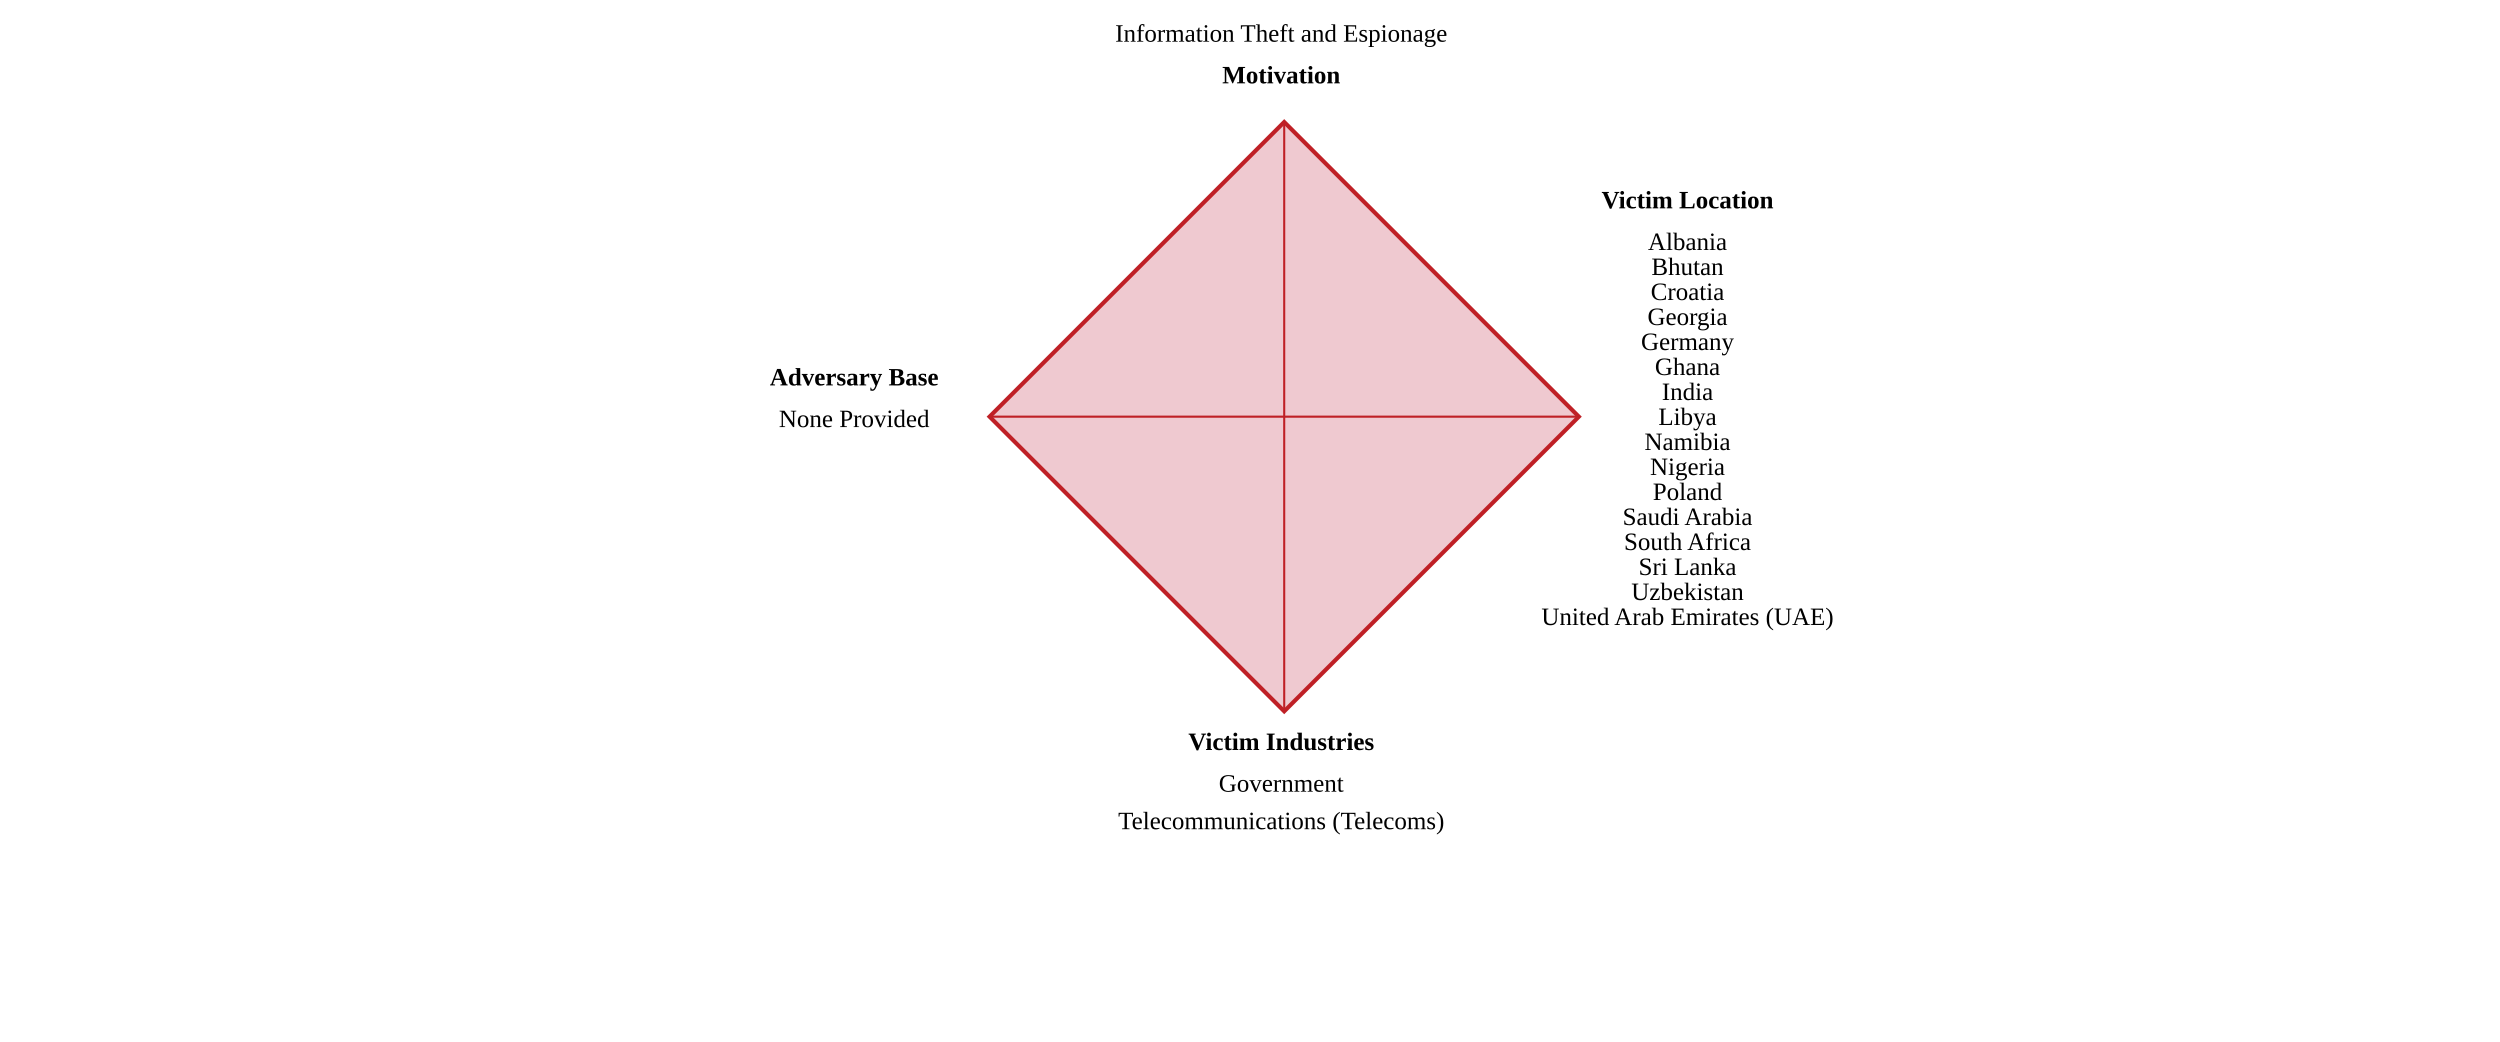
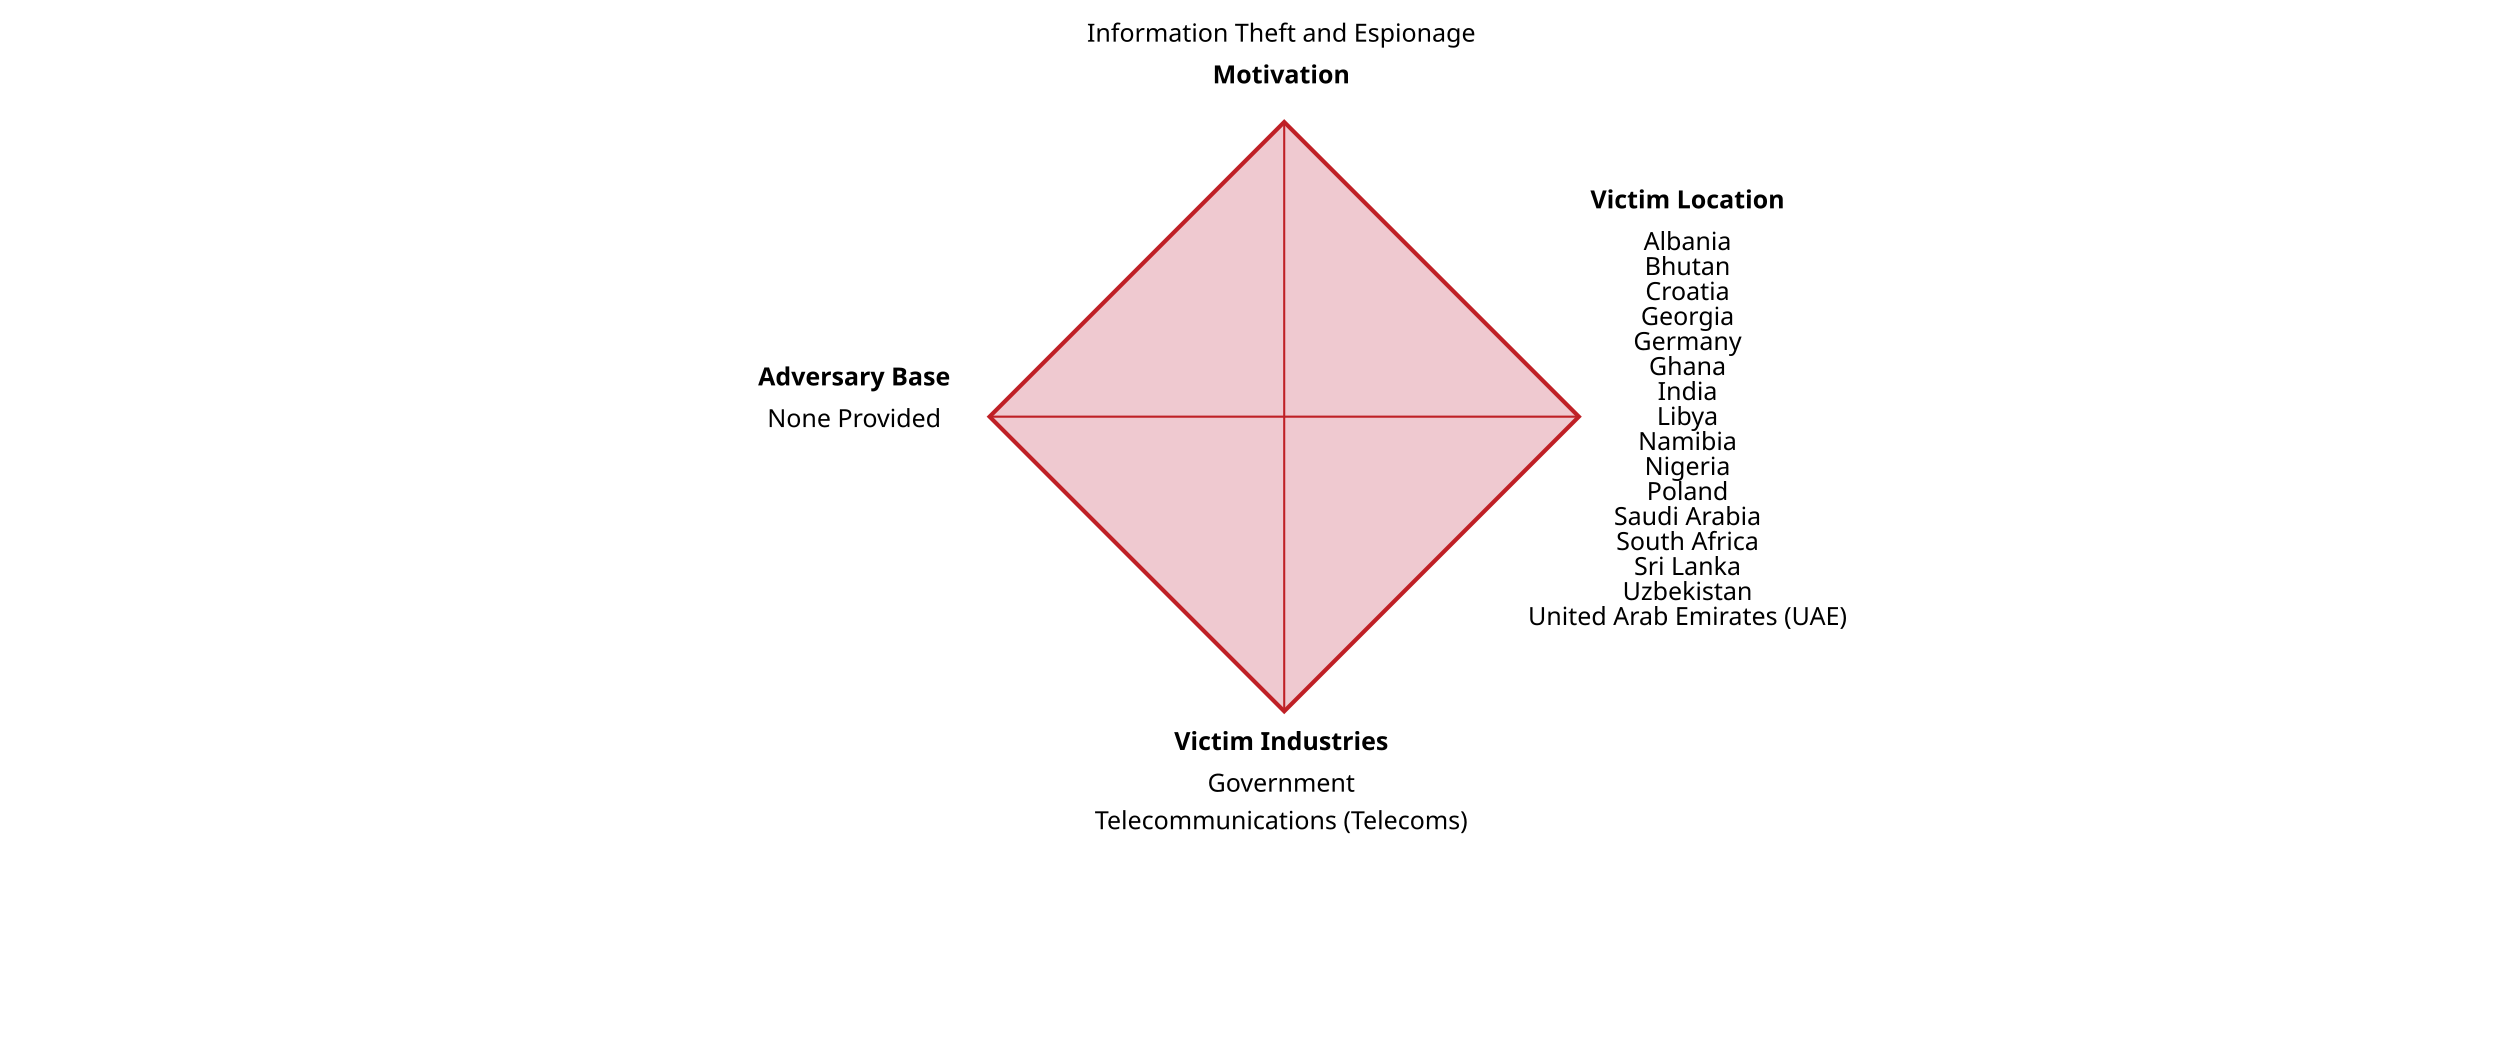
<svg xmlns="http://www.w3.org/2000/svg" viewBox="0 0 1200 500" version="1.1">
  <g transform="translate(475 200) rotate(-45)">
    <rect x="0" y="0" width="200" height="200" fill="#efc9d0" stroke="#bf2026ff" stroke-width="2" />
    <line x1="0" y1="0" x2="200" y2="200" stroke="#bf2026ff" />
    <line x1="0" y1="200" x2="200" y2="0" stroke="#bf2026ff" />
  </g>
  <g id="diamond_labels" transform="translate(475 200)">
-     <text x="140" y="-160" id="svg_motivation" style="font-weight:bold" text-anchor="middle">Motivation</text>
-     <text x="140" y="-180" id="svg_motivation_detail" text-anchor="middle">Information Theft and Espionage</text>
-     <text x="140" y="160" id="svg_industry" style="font-weight:bold" text-anchor="middle">Victim Industries</text>
-     <text x="140" y="180" id="svg_industry_detail" text-anchor="middle">Government</text>
-     <text x="140" y="198" id="svg_industry_detail" text-anchor="middle">Telecommunications (Telecoms)</text>
-     <text x="-65" y="-15" id="svg_base" style="font-weight:bold" text-anchor="middle">Adversary Base</text>
-     <text x="-65" y="5" id="svg_base_detail" text-anchor="middle">None Provided</text>
-     <text x="335" y="-100" id="svg_victim_country" style="font-weight:bold" text-anchor="middle">Victim Location</text>
-     <text x="335" y="-80" id="svg_victim_country_detail" style="font-size:12px" text-anchor="middle">Albania</text>
-     <text x="335" y="-68" id="svg_victim_country_detail" style="font-size:12px" text-anchor="middle">Bhutan</text>
-     <text x="335" y="-56" id="svg_victim_country_detail" style="font-size:12px" text-anchor="middle">Croatia</text>
-     <text x="335" y="-44" id="svg_victim_country_detail" style="font-size:12px" text-anchor="middle">Georgia</text>
-     <text x="335" y="-32" id="svg_victim_country_detail" style="font-size:12px" text-anchor="middle">Germany</text>
-     <text x="335" y="-20" id="svg_victim_country_detail" style="font-size:12px" text-anchor="middle">Ghana</text>
-     <text x="335" y="-8" id="svg_victim_country_detail" style="font-size:12px" text-anchor="middle">India</text>
-     <text x="335" y="4" id="svg_victim_country_detail" style="font-size:12px" text-anchor="middle">Libya</text>
-     <text x="335" y="16" id="svg_victim_country_detail" style="font-size:12px" text-anchor="middle">Namibia</text>
-     <text x="335" y="28" id="svg_victim_country_detail" style="font-size:12px" text-anchor="middle">Nigeria</text>
-     <text x="335" y="40" id="svg_victim_country_detail" style="font-size:12px" text-anchor="middle">Poland</text>
-     <text x="335" y="52" id="svg_victim_country_detail" style="font-size:12px" text-anchor="middle">Saudi Arabia</text>
-     <text x="335" y="64" id="svg_victim_country_detail" style="font-size:12px" text-anchor="middle">South Africa</text>
-     <text x="335" y="76" id="svg_victim_country_detail" style="font-size:12px" text-anchor="middle">Sri Lanka</text>
-     <text x="335" y="88" id="svg_victim_country_detail" style="font-size:12px" text-anchor="middle">Uzbekistan</text>
-     <text x="335" y="100" id="svg_victim_country_detail" style="font-size:12px" text-anchor="middle">United Arab Emirates (UAE)</text>
+     <text x="140" y="-160" id="svg_motivation" style="font-weight:bold" font-family="sans-serif" text-anchor="middle">Motivation</text>
+     <text x="140" y="-180" id="svg_motivation_detail" font-family="sans-serif" text-anchor="middle">Information Theft and Espionage</text>
+     <text x="140" y="160" id="svg_industry" style="font-weight:bold" font-family="sans-serif" text-anchor="middle">Victim Industries</text>
+     <text x="140" y="180" id="svg_industry_detail" font-family="sans-serif" text-anchor="middle">Government</text>
+     <text x="140" y="198" id="svg_industry_detail" font-family="sans-serif" text-anchor="middle">Telecommunications (Telecoms)</text>
+     <text x="-65" y="-15" id="svg_base" style="font-weight:bold" font-family="sans-serif" text-anchor="middle">Adversary Base</text>
+     <text x="-65" y="5" id="svg_base_detail" font-family="sans-serif" text-anchor="middle">None Provided</text>
+     <text x="335" y="-100" id="svg_victim_country" style="font-weight:bold" font-family="sans-serif" text-anchor="middle">Victim Location</text>
+     <text x="335" y="-80" id="svg_victim_country_detail" style="font-size:12px" font-family="sans-serif" text-anchor="middle">Albania</text>
+     <text x="335" y="-68" id="svg_victim_country_detail" style="font-size:12px" font-family="sans-serif" text-anchor="middle">Bhutan</text>
+     <text x="335" y="-56" id="svg_victim_country_detail" style="font-size:12px" font-family="sans-serif" text-anchor="middle">Croatia</text>
+     <text x="335" y="-44" id="svg_victim_country_detail" style="font-size:12px" font-family="sans-serif" text-anchor="middle">Georgia</text>
+     <text x="335" y="-32" id="svg_victim_country_detail" style="font-size:12px" font-family="sans-serif" text-anchor="middle">Germany</text>
+     <text x="335" y="-20" id="svg_victim_country_detail" style="font-size:12px" font-family="sans-serif" text-anchor="middle">Ghana</text>
+     <text x="335" y="-8" id="svg_victim_country_detail" style="font-size:12px" font-family="sans-serif" text-anchor="middle">India</text>
+     <text x="335" y="4" id="svg_victim_country_detail" style="font-size:12px" font-family="sans-serif" text-anchor="middle">Libya</text>
+     <text x="335" y="16" id="svg_victim_country_detail" style="font-size:12px" font-family="sans-serif" text-anchor="middle">Namibia</text>
+     <text x="335" y="28" id="svg_victim_country_detail" style="font-size:12px" font-family="sans-serif" text-anchor="middle">Nigeria</text>
+     <text x="335" y="40" id="svg_victim_country_detail" style="font-size:12px" font-family="sans-serif" text-anchor="middle">Poland</text>
+     <text x="335" y="52" id="svg_victim_country_detail" style="font-size:12px" font-family="sans-serif" text-anchor="middle">Saudi Arabia</text>
+     <text x="335" y="64" id="svg_victim_country_detail" style="font-size:12px" font-family="sans-serif" text-anchor="middle">South Africa</text>
+     <text x="335" y="76" id="svg_victim_country_detail" style="font-size:12px" font-family="sans-serif" text-anchor="middle">Sri Lanka</text>
+     <text x="335" y="88" id="svg_victim_country_detail" style="font-size:12px" font-family="sans-serif" text-anchor="middle">Uzbekistan</text>
+     <text x="335" y="100" id="svg_victim_country_detail" style="font-size:12px" font-family="sans-serif" text-anchor="middle">United Arab Emirates (UAE)</text>
  </g>
</svg>
